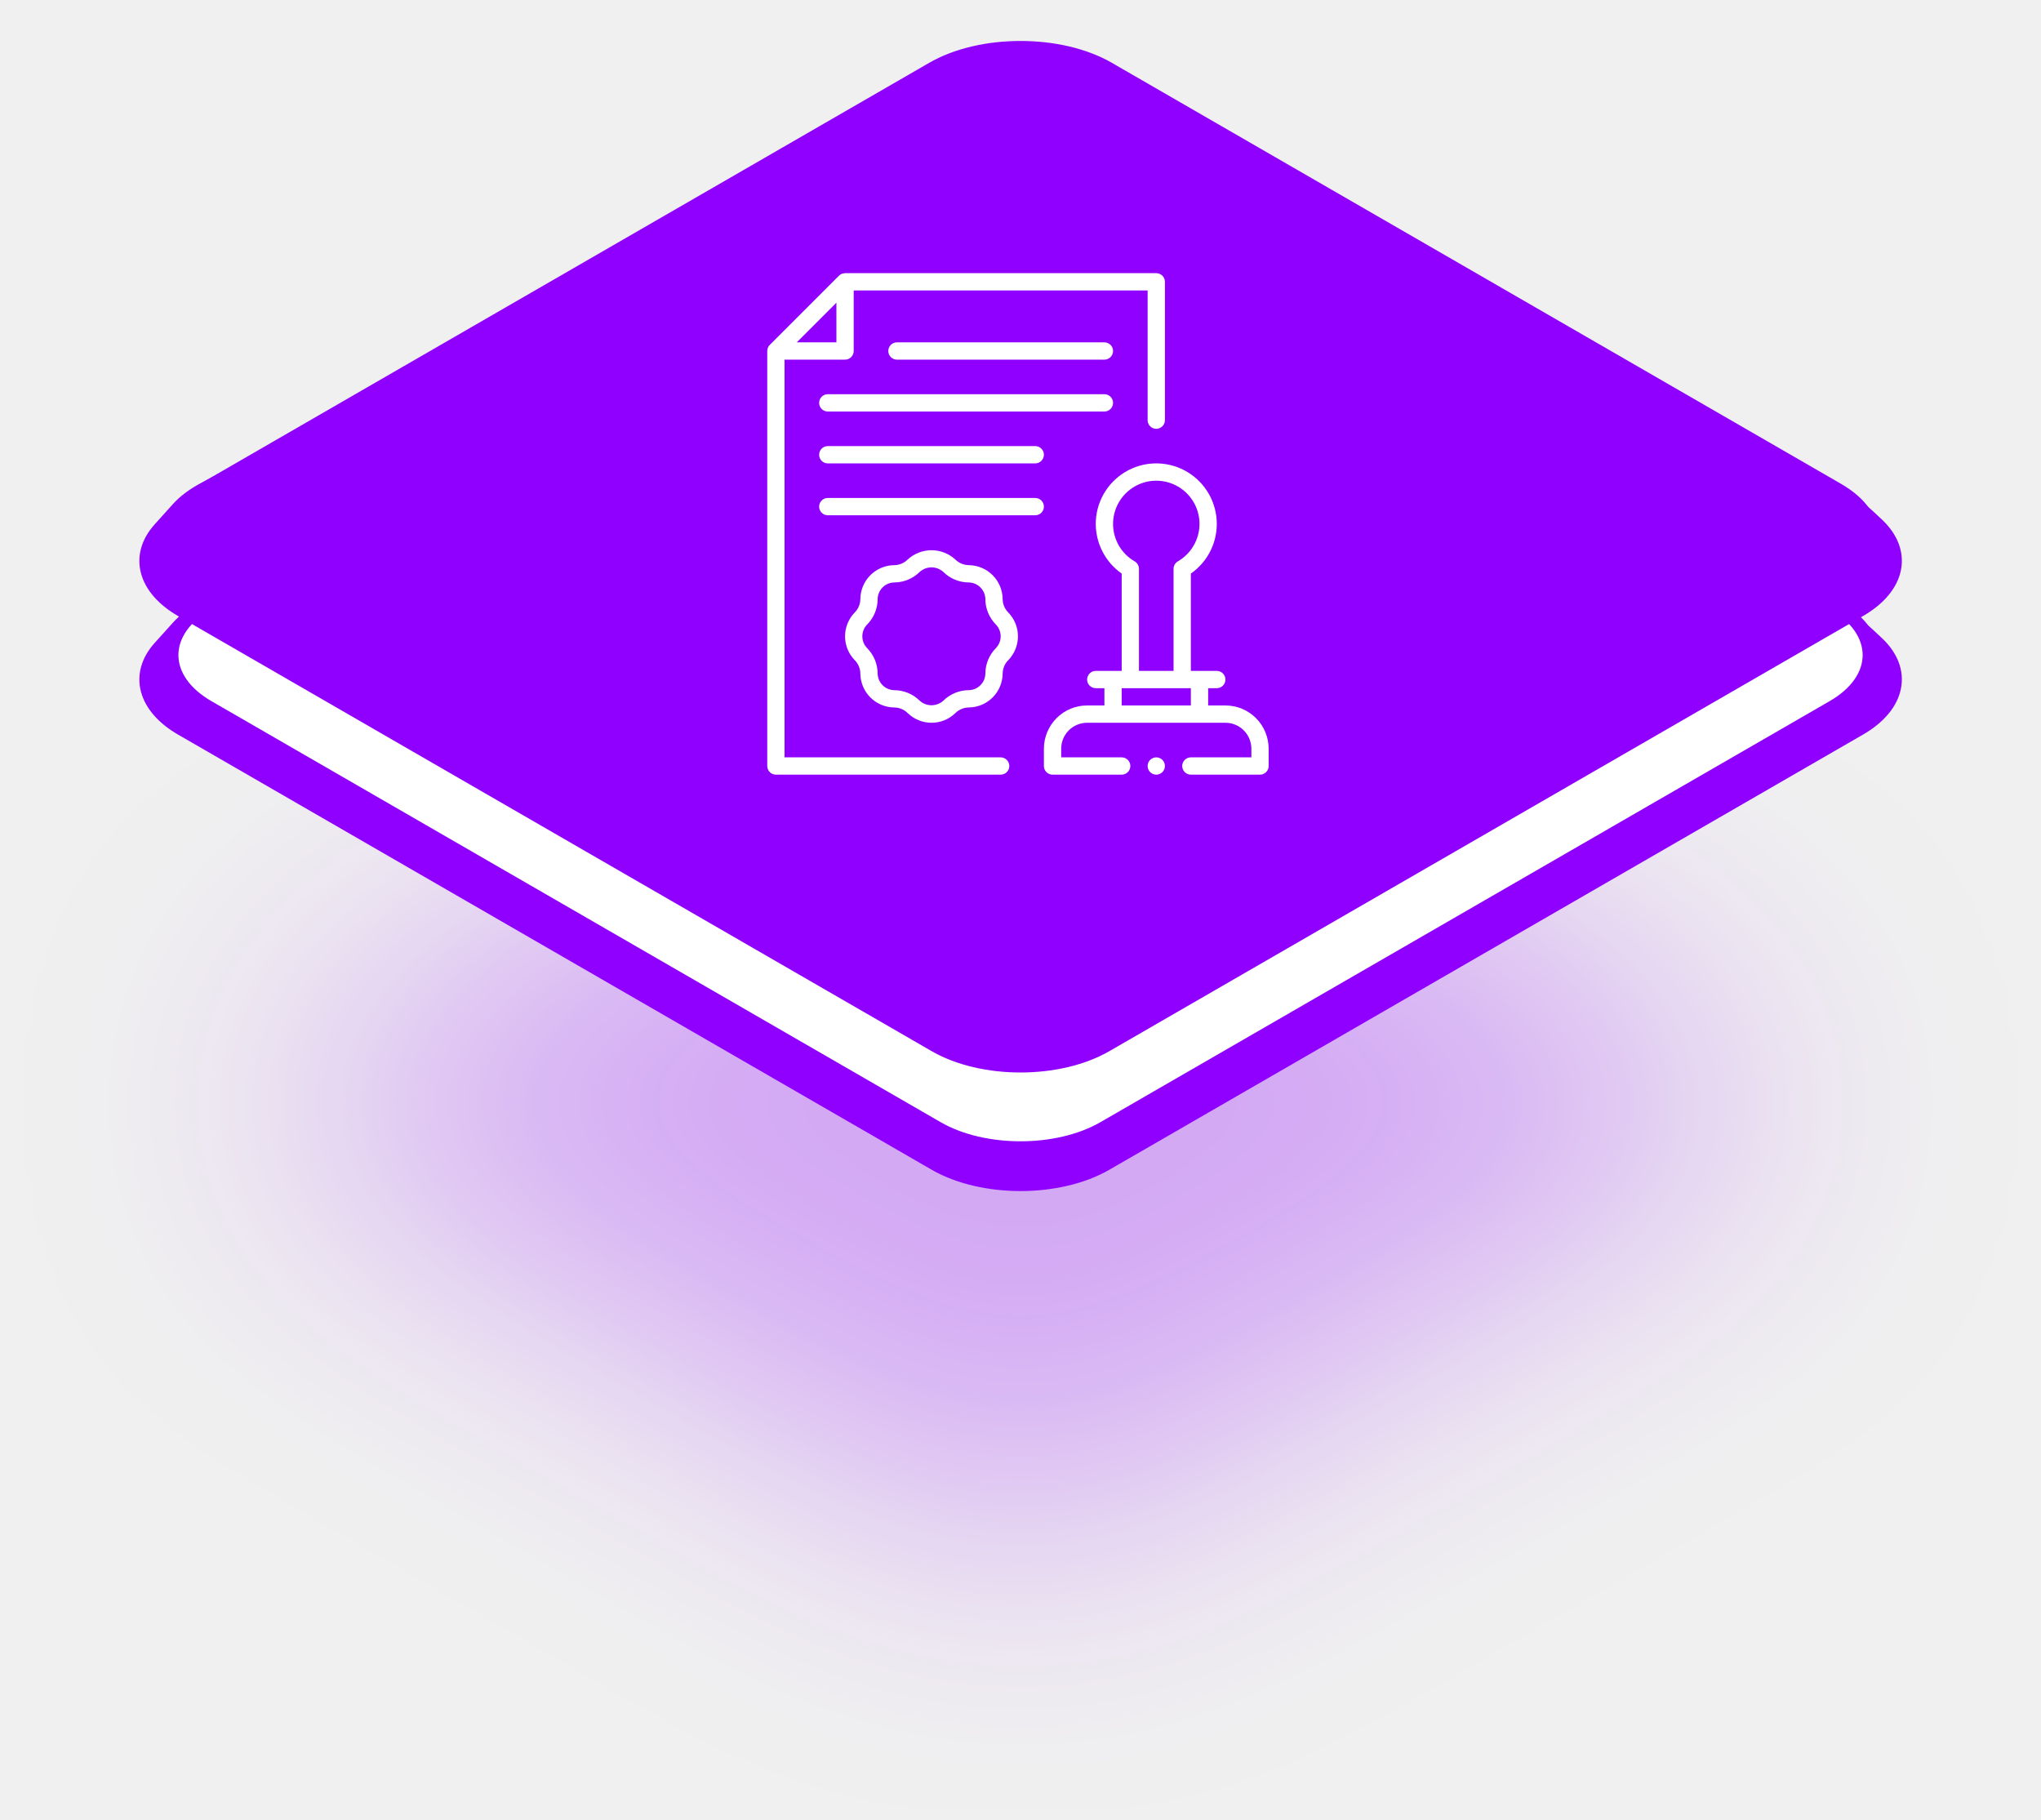
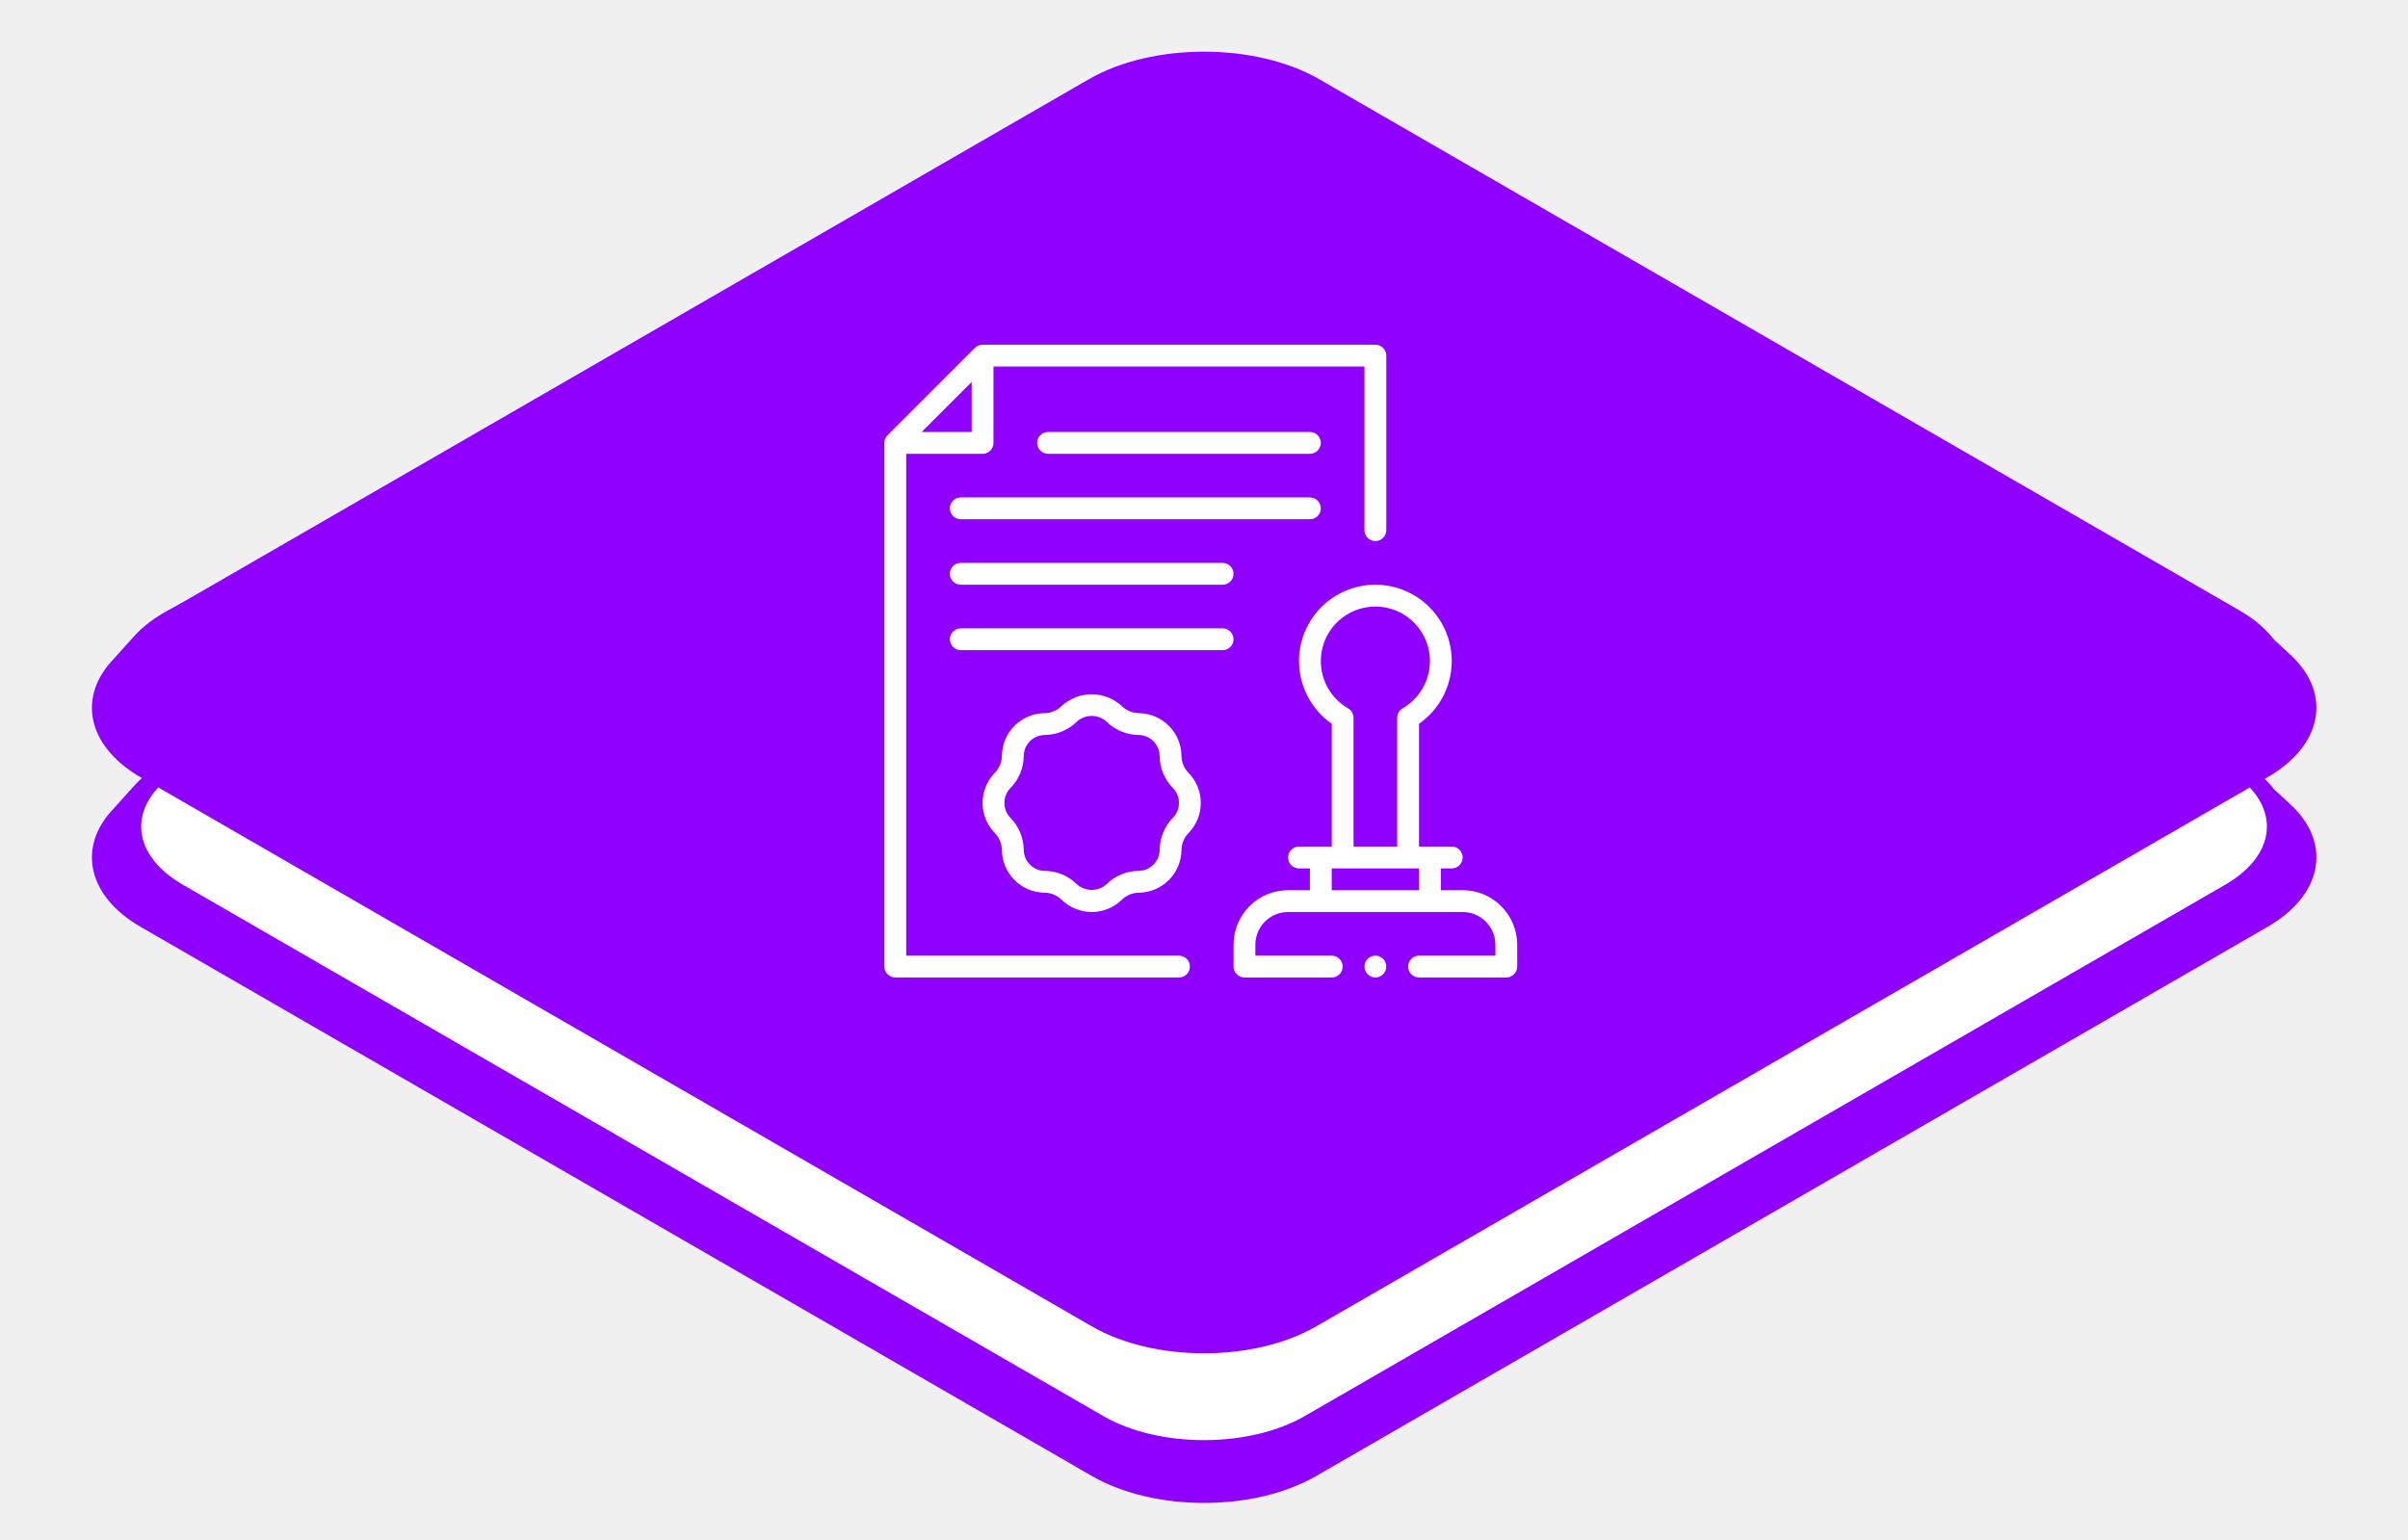
- <svg xmlns="http://www.w3.org/2000/svg" width="184" height="164" viewBox="0 0 184 164" fill="none">
-   <g opacity="0.3" filter="url(#filter0_f_139_686)">
-     <path d="M29.234 104.041C25.868 102.098 25.073 99.12 27.269 96.682L27.887 95.996C28.471 95.347 29.246 94.763 30.178 94.268L84.556 65.37C88.754 63.139 95.222 63.152 99.391 65.401L154.649 95.203C155.331 95.571 155.926 95.99 156.418 96.448C158.996 98.852 158.37 101.964 154.907 103.963L99.716 135.824C95.456 138.284 88.549 138.284 84.289 135.824L29.234 104.041Z" fill="#8F00FF" stroke="#8F00FF" stroke-width="1.188" />
-     <rect x="1.029" width="78.847" height="78.847" rx="8.907" transform="matrix(0.866044 -0.499967 0.866044 0.499967 22.8272 98.4429)" fill="#8F00FF" stroke="#8F00FF" stroke-width="1.188" />
-   </g>
-   <path d="M16.354 65.704C12.988 63.762 12.193 60.784 14.389 58.346L16.028 56.526C16.612 55.877 17.387 55.293 18.319 54.798L84.556 19.598C88.754 17.367 95.222 17.381 99.392 19.629L166.552 55.85C167.257 56.231 167.872 56.663 168.38 57.137L169.228 57.928C171.893 60.413 171.246 63.63 167.666 65.696L99.717 104.924C95.456 107.383 88.549 107.383 84.289 104.924L16.354 65.704Z" fill="#8F00FF" stroke="#8F00FF" stroke-width="1.188" />
-   <rect x="1.029" width="93.719" height="93.719" rx="8.907" transform="matrix(0.866044 -0.499967 0.866044 0.499967 9.94686 59.5626)" fill="white" stroke="#8F00FF" stroke-width="1.188" />
-   <path d="M16.354 55.017C12.988 53.074 12.193 50.096 14.389 47.658L16.028 45.838C16.612 45.19 17.387 44.605 18.319 44.11L84.556 8.91C88.754 6.679 95.222 6.692 99.392 8.941L166.552 45.162C167.257 45.543 167.872 45.976 168.38 46.449L169.228 47.24C171.893 49.725 171.246 52.942 167.666 55.008L99.717 94.236C95.456 96.695 88.549 96.695 84.289 94.236L16.354 55.017Z" fill="#8F00FF" stroke="#8F00FF" stroke-width="1.188" />
-   <rect x="1.029" width="93.719" height="93.719" rx="8.907" transform="matrix(0.866044 -0.499967 0.866044 0.499967 9.94686 48.8746)" fill="#8F00FF" stroke="#8F00FF" stroke-width="1.188" />
-   <path fill-rule="evenodd" clip-rule="evenodd" d="M69.949 69.827H90.212C90.419 69.827 90.617 69.745 90.763 69.599C90.909 69.452 90.991 69.254 90.991 69.047C90.991 68.841 90.909 68.642 90.763 68.496C90.617 68.35 90.419 68.268 90.212 68.268H70.728V32.418H76.184C76.39 32.418 76.589 32.336 76.735 32.189C76.881 32.043 76.963 31.845 76.963 31.638V26.183H103.461V37.873C103.461 38.08 103.543 38.278 103.689 38.424C103.836 38.57 104.034 38.652 104.24 38.652C104.447 38.652 104.645 38.57 104.792 38.424C104.938 38.278 105.02 38.08 105.02 37.873V25.403C105.02 25.197 104.938 24.998 104.792 24.852C104.645 24.706 104.447 24.624 104.24 24.624H76.184C76.081 24.624 75.98 24.644 75.885 24.683C75.79 24.722 75.704 24.779 75.632 24.852L69.397 31.087C69.325 31.159 69.267 31.245 69.228 31.34C69.189 31.434 69.169 31.536 69.169 31.638V69.047C69.169 69.254 69.251 69.452 69.398 69.599C69.544 69.745 69.742 69.827 69.949 69.827ZM71.83 30.859L75.404 27.285V30.859H71.83Z" fill="white" />
-   <path fill-rule="evenodd" clip-rule="evenodd" d="M74.625 46.446H93.33C93.536 46.446 93.735 46.364 93.881 46.218C94.027 46.072 94.109 45.873 94.109 45.667C94.109 45.46 94.027 45.262 93.881 45.116C93.735 44.969 93.536 44.887 93.33 44.887H74.625C74.418 44.887 74.22 44.969 74.074 45.116C73.928 45.262 73.846 45.46 73.846 45.667C73.846 45.873 73.928 46.072 74.074 46.218C74.22 46.364 74.418 46.446 74.625 46.446ZM98.785 47.225C98.787 48.105 99.001 48.97 99.408 49.749C99.814 50.528 100.403 51.198 101.123 51.702V60.474H98.785C98.578 60.474 98.38 60.557 98.234 60.703C98.088 60.849 98.006 61.047 98.006 61.254C98.006 61.461 98.088 61.659 98.234 61.805C98.38 61.951 98.578 62.033 98.785 62.033H99.564V63.592H98.006C97.494 63.59 96.987 63.691 96.514 63.886C96.041 64.082 95.611 64.37 95.25 64.733C94.522 65.466 94.112 66.456 94.109 67.489V69.047C94.109 69.254 94.191 69.452 94.337 69.599C94.483 69.745 94.682 69.827 94.888 69.827H101.123C101.33 69.827 101.528 69.745 101.674 69.599C101.82 69.452 101.903 69.254 101.903 69.047C101.903 68.841 101.82 68.642 101.674 68.496C101.528 68.35 101.33 68.268 101.123 68.268H95.668V67.489C95.668 66.869 95.914 66.274 96.353 65.835C96.791 65.397 97.386 65.151 98.006 65.151H110.475C110.783 65.15 111.087 65.21 111.37 65.328C111.654 65.446 111.911 65.619 112.128 65.837C112.565 66.275 112.811 66.869 112.814 67.489V68.268H107.358C107.151 68.268 106.953 68.35 106.807 68.496C106.661 68.642 106.579 68.841 106.579 69.047C106.579 69.254 106.661 69.452 106.807 69.599C106.953 69.745 107.151 69.827 107.358 69.827H113.593C113.8 69.827 113.998 69.745 114.144 69.599C114.29 69.452 114.372 69.254 114.372 69.047V67.489C114.37 66.456 113.96 65.465 113.231 64.733C112.87 64.37 112.441 64.082 111.968 63.886C111.495 63.691 110.987 63.59 110.475 63.592H108.917V62.033H109.696C109.903 62.033 110.101 61.951 110.247 61.805C110.393 61.659 110.475 61.461 110.475 61.254C110.475 61.047 110.393 60.849 110.247 60.703C110.101 60.557 109.903 60.474 109.696 60.474H107.358V51.702C108.128 51.166 108.747 50.441 109.154 49.596C109.562 48.751 109.745 47.815 109.685 46.879C109.626 45.943 109.326 45.038 108.814 44.251C108.303 43.465 107.597 42.823 106.766 42.389C105.934 41.955 105.005 41.742 104.067 41.772C103.13 41.802 102.216 42.073 101.413 42.559C100.611 43.046 99.948 43.73 99.487 44.548C99.027 45.365 98.785 46.287 98.785 47.225ZM107.358 63.592H101.123V62.033H107.358V63.592ZM108.137 47.225C108.136 47.91 107.955 48.581 107.613 49.174C107.271 49.766 106.779 50.258 106.187 50.602C106.069 50.67 105.971 50.768 105.903 50.886C105.834 51.004 105.798 51.139 105.798 51.275V60.474H102.68V51.275C102.68 51.139 102.644 51.005 102.576 50.886C102.508 50.768 102.41 50.67 102.292 50.602C101.7 50.26 101.208 49.768 100.866 49.175C100.524 48.583 100.344 47.911 100.344 47.227C100.344 46.543 100.524 45.871 100.866 45.279C101.208 44.687 101.699 44.195 102.292 43.853C102.884 43.511 103.556 43.33 104.24 43.33C104.924 43.33 105.596 43.51 106.188 43.852C106.78 44.194 107.273 44.685 107.615 45.277C107.957 45.87 108.137 46.541 108.137 47.225Z" fill="white" />
-   <path d="M104.24 69.827C104.671 69.827 105.02 69.478 105.02 69.047C105.02 68.617 104.671 68.268 104.24 68.268C103.81 68.268 103.461 68.617 103.461 69.047C103.461 69.478 103.81 69.827 104.24 69.827Z" fill="white" />
-   <path fill-rule="evenodd" clip-rule="evenodd" d="M77.563 60.743C77.578 61.543 77.903 62.306 78.47 62.871C79.037 63.437 79.801 63.759 80.601 63.771C80.831 63.771 81.058 63.817 81.27 63.905C81.483 63.993 81.675 64.123 81.837 64.285C82.412 64.839 83.179 65.149 83.977 65.151C84.779 65.152 85.55 64.84 86.124 64.279C86.454 63.954 86.899 63.771 87.363 63.77C88.163 63.756 88.927 63.431 89.492 62.865C90.057 62.298 90.38 61.533 90.391 60.733C90.392 60.504 90.437 60.276 90.526 60.065C90.614 59.853 90.743 59.66 90.906 59.499C91.461 58.923 91.771 58.154 91.77 57.353C91.769 56.553 91.457 55.785 90.9 55.211C90.737 55.048 90.609 54.855 90.521 54.642C90.434 54.429 90.389 54.201 90.39 53.971C90.375 53.171 90.051 52.408 89.484 51.843C88.918 51.278 88.154 50.955 87.353 50.943C86.89 50.94 86.446 50.755 86.118 50.428C85.532 49.892 84.766 49.596 83.972 49.597C83.178 49.598 82.414 49.897 81.829 50.435C81.502 50.76 81.06 50.944 80.598 50.944H80.592C79.791 50.958 79.028 51.283 78.463 51.849C77.897 52.416 77.575 53.181 77.563 53.981C77.563 54.21 77.517 54.438 77.429 54.649C77.341 54.861 77.212 55.053 77.049 55.215C76.493 55.791 76.182 56.56 76.183 57.36C76.184 58.161 76.496 58.929 77.053 59.503C77.216 59.666 77.344 59.859 77.432 60.072C77.519 60.285 77.564 60.513 77.563 60.743ZM78.16 56.31C78.774 55.696 79.12 54.863 79.122 53.995C79.13 53.602 79.289 53.227 79.567 52.949C79.845 52.671 80.219 52.512 80.612 52.503C81.478 52.5 82.308 52.156 82.922 51.546C83.211 51.287 83.585 51.144 83.973 51.142C84.361 51.141 84.736 51.283 85.026 51.54C85.64 52.153 86.471 52.499 87.338 52.502C87.73 52.51 88.103 52.669 88.381 52.945C88.659 53.221 88.82 53.594 88.831 53.986C88.832 54.854 89.176 55.686 89.788 56.302C90.059 56.585 90.211 56.961 90.212 57.353C90.213 57.744 90.064 58.121 89.794 58.406C89.181 59.02 88.835 59.851 88.833 60.719C88.825 61.111 88.666 61.485 88.389 61.763C88.113 62.041 87.739 62.201 87.347 62.211C86.48 62.213 85.648 62.557 85.033 63.168C84.743 63.426 84.369 63.569 83.982 63.571C83.594 63.572 83.219 63.431 82.928 63.174C82.314 62.561 81.483 62.215 80.615 62.212C80.223 62.204 79.85 62.045 79.572 61.769C79.294 61.493 79.133 61.12 79.122 60.728C79.121 59.86 78.777 59.028 78.165 58.412C77.894 58.129 77.742 57.753 77.741 57.361C77.74 56.969 77.89 56.594 78.16 56.31ZM74.625 41.77H93.33C93.536 41.77 93.735 41.688 93.881 41.542C94.027 41.395 94.109 41.197 94.109 40.99C94.109 40.784 94.027 40.586 93.881 40.439C93.735 40.293 93.536 40.211 93.33 40.211H74.625C74.418 40.211 74.22 40.293 74.074 40.439C73.928 40.586 73.846 40.784 73.846 40.99C73.846 41.197 73.928 41.395 74.074 41.542C74.22 41.688 74.418 41.77 74.625 41.77ZM73.846 36.314C73.846 36.521 73.928 36.719 74.074 36.865C74.22 37.012 74.418 37.094 74.625 37.094H99.564C99.771 37.094 99.969 37.012 100.116 36.865C100.262 36.719 100.344 36.521 100.344 36.314C100.344 36.108 100.262 35.91 100.116 35.763C99.969 35.617 99.771 35.535 99.564 35.535H74.625C74.418 35.535 74.22 35.617 74.074 35.763C73.928 35.91 73.846 36.108 73.846 36.314ZM99.564 32.418C99.771 32.418 99.969 32.336 100.116 32.189C100.262 32.043 100.344 31.845 100.344 31.638C100.344 31.431 100.262 31.233 100.116 31.087C99.969 30.941 99.771 30.859 99.564 30.859H80.86C80.653 30.859 80.455 30.941 80.309 31.087C80.163 31.233 80.081 31.431 80.081 31.638C80.081 31.845 80.163 32.043 80.309 32.189C80.455 32.336 80.653 32.418 80.86 32.418H99.564Z" fill="white" />
-   <defs>
-     <filter id="filter0_f_139_686" x="0.372" y="35.757" width="183.293" height="127.271" filterUnits="userSpaceOnUse" color-interpolation-filters="sRGB">
-       <feFlood flood-opacity="0" result="BackgroundImageFix" />
-       <feBlend mode="normal" in="SourceGraphic" in2="BackgroundImageFix" result="shape" />
-       <feGaussianBlur stdDeviation="12.47" result="effect1_foregroundBlur_139_686" />
-     </filter>
-   </defs>
+ <svg xmlns="http://www.w3.org/2000/svg" width="172" height="110" viewBox="0 0 172 110" fill="none">
+   <path d="M10.354 65.704C6.989 63.762 6.194 60.784 8.389 58.346L10.029 56.526C10.613 55.877 11.388 55.293 12.319 54.798L78.557 19.598C82.755 17.367 89.222 17.381 93.392 19.629L160.552 55.85C161.258 56.231 161.873 56.663 162.381 57.137L163.229 57.928C165.893 60.413 165.247 63.63 161.667 65.696L93.717 104.924C89.457 107.383 82.55 107.383 78.29 104.924L10.354 65.704Z" fill="#8F00FF" stroke="#8F00FF" stroke-width="1.188" />
+   <rect x="1.029" width="93.719" height="93.719" rx="8.907" transform="matrix(0.866044 -0.499967 0.866044 0.499967 3.94637 59.5626)" fill="white" stroke="#8F00FF" stroke-width="1.188" />
+   <path d="M10.354 55.017C6.989 53.074 6.194 50.096 8.389 47.658L10.029 45.838C10.613 45.19 11.388 44.605 12.319 44.11L78.557 8.91C82.755 6.679 89.222 6.692 93.392 8.941L160.552 45.162C161.258 45.543 161.873 45.976 162.381 46.449L163.229 47.24C165.893 49.725 165.247 52.942 161.667 55.008L93.717 94.236C89.457 96.695 82.55 96.695 78.29 94.236L10.354 55.017Z" fill="#8F00FF" stroke="#8F00FF" stroke-width="1.188" />
+   <rect x="1.029" width="93.719" height="93.719" rx="8.907" transform="matrix(0.866044 -0.499967 0.866044 0.499967 3.94637 48.8746)" fill="#8F00FF" stroke="#8F00FF" stroke-width="1.188" />
+   <path fill-rule="evenodd" clip-rule="evenodd" d="M63.949 69.827H84.213C84.419 69.827 84.618 69.745 84.764 69.599C84.91 69.452 84.992 69.254 84.992 69.047C84.992 68.841 84.91 68.642 84.764 68.496C84.618 68.35 84.419 68.268 84.213 68.268H64.729V32.418H70.184C70.391 32.418 70.589 32.336 70.735 32.189C70.881 32.043 70.963 31.845 70.963 31.638V26.183H97.462V37.873C97.462 38.08 97.544 38.278 97.69 38.424C97.836 38.57 98.034 38.652 98.241 38.652C98.448 38.652 98.646 38.57 98.792 38.424C98.938 38.278 99.02 38.08 99.02 37.873V25.403C99.02 25.197 98.938 24.998 98.792 24.852C98.646 24.706 98.448 24.624 98.241 24.624H70.184C70.082 24.624 69.98 24.644 69.886 24.683C69.791 24.722 69.705 24.779 69.632 24.852L63.398 31.087C63.325 31.159 63.268 31.245 63.229 31.34C63.19 31.434 63.17 31.536 63.17 31.638V69.047C63.17 69.254 63.252 69.452 63.398 69.599C63.544 69.745 63.743 69.827 63.949 69.827ZM65.831 30.859L69.405 27.285V30.859H65.831Z" fill="white" />
+   <path fill-rule="evenodd" clip-rule="evenodd" d="M68.625 46.446H87.33C87.536 46.446 87.735 46.364 87.881 46.218C88.027 46.072 88.109 45.873 88.109 45.667C88.109 45.46 88.027 45.262 87.881 45.116C87.735 44.969 87.536 44.887 87.33 44.887H68.625C68.418 44.887 68.22 44.969 68.074 45.116C67.928 45.262 67.846 45.46 67.846 45.667C67.846 45.873 67.928 46.072 68.074 46.218C68.22 46.364 68.418 46.446 68.625 46.446ZM92.785 47.225C92.787 48.105 93.001 48.97 93.408 49.749C93.814 50.528 94.403 51.198 95.123 51.702V60.474H92.785C92.578 60.474 92.38 60.557 92.234 60.703C92.088 60.849 92.006 61.047 92.006 61.254C92.006 61.461 92.088 61.659 92.234 61.805C92.38 61.951 92.578 62.033 92.785 62.033H93.564V63.592H92.006C91.494 63.59 90.987 63.691 90.514 63.886C90.041 64.082 89.611 64.37 89.25 64.733C88.522 65.466 88.112 66.456 88.109 67.489V69.047C88.109 69.254 88.191 69.452 88.337 69.599C88.483 69.745 88.682 69.827 88.888 69.827H95.123C95.33 69.827 95.528 69.745 95.674 69.599C95.82 69.452 95.903 69.254 95.903 69.047C95.903 68.841 95.82 68.642 95.674 68.496C95.528 68.35 95.33 68.268 95.123 68.268H89.668V67.489C89.668 66.869 89.914 66.274 90.353 65.835C90.791 65.397 91.386 65.151 92.006 65.151H104.475C104.783 65.15 105.087 65.21 105.37 65.328C105.654 65.446 105.911 65.619 106.128 65.837C106.565 66.275 106.811 66.869 106.814 67.489V68.268H101.358C101.151 68.268 100.953 68.35 100.807 68.496C100.661 68.642 100.579 68.841 100.579 69.047C100.579 69.254 100.661 69.452 100.807 69.599C100.953 69.745 101.151 69.827 101.358 69.827H107.593C107.8 69.827 107.998 69.745 108.144 69.599C108.29 69.452 108.372 69.254 108.372 69.047V67.489C108.37 66.456 107.96 65.465 107.231 64.733C106.87 64.37 106.441 64.082 105.968 63.886C105.495 63.691 104.987 63.59 104.475 63.592H102.917V62.033H103.696C103.903 62.033 104.101 61.951 104.247 61.805C104.393 61.659 104.475 61.461 104.475 61.254C104.475 61.047 104.393 60.849 104.247 60.703C104.101 60.557 103.903 60.474 103.696 60.474H101.358V51.702C102.128 51.166 102.747 50.441 103.154 49.596C103.562 48.751 103.745 47.815 103.685 46.879C103.626 45.943 103.326 45.038 102.814 44.251C102.303 43.465 101.597 42.823 100.766 42.389C99.934 41.955 99.005 41.742 98.067 41.772C97.13 41.802 96.216 42.073 95.413 42.559C94.611 43.046 93.948 43.73 93.487 44.548C93.027 45.365 92.785 46.287 92.785 47.225ZM101.358 63.592H95.123V62.033H101.358V63.592ZM102.137 47.225C102.136 47.91 101.955 48.581 101.613 49.174C101.271 49.766 100.779 50.258 100.187 50.602C100.069 50.67 99.971 50.768 99.903 50.886C99.834 51.004 99.798 51.139 99.798 51.275V60.474H96.68V51.275C96.68 51.139 96.644 51.005 96.576 50.886C96.508 50.768 96.41 50.67 96.292 50.602C95.7 50.26 95.208 49.768 94.866 49.175C94.524 48.583 94.344 47.911 94.344 47.227C94.344 46.543 94.524 45.871 94.866 45.279C95.207 44.687 95.699 44.195 96.292 43.853C96.884 43.511 97.556 43.33 98.24 43.33C98.924 43.33 99.596 43.51 100.188 43.852C100.78 44.194 101.273 44.685 101.615 45.277C101.957 45.87 102.137 46.541 102.137 47.225Z" fill="white" />
+   <path d="M98.24 69.827C98.671 69.827 99.02 69.478 99.02 69.047C99.02 68.617 98.671 68.268 98.24 68.268C97.81 68.268 97.461 68.617 97.461 69.047C97.461 69.478 97.81 69.827 98.24 69.827Z" fill="white" />
+   <path fill-rule="evenodd" clip-rule="evenodd" d="M71.563 60.743C71.578 61.543 71.903 62.306 72.47 62.871C73.037 63.437 73.801 63.759 74.601 63.771C74.831 63.771 75.058 63.817 75.27 63.905C75.483 63.993 75.675 64.123 75.837 64.285C76.412 64.839 77.179 65.149 77.977 65.151C78.779 65.152 79.55 64.84 80.124 64.279C80.454 63.954 80.899 63.771 81.363 63.77C82.163 63.756 82.927 63.431 83.492 62.865C84.057 62.298 84.38 61.533 84.391 60.733C84.392 60.504 84.437 60.276 84.526 60.065C84.614 59.853 84.743 59.66 84.906 59.499C85.461 58.923 85.771 58.154 85.77 57.353C85.769 56.553 85.457 55.785 84.9 55.211C84.737 55.048 84.609 54.855 84.521 54.642C84.434 54.429 84.389 54.201 84.39 53.971C84.375 53.171 84.051 52.408 83.484 51.843C82.918 51.278 82.154 50.955 81.353 50.943C80.89 50.94 80.446 50.755 80.118 50.428C79.532 49.892 78.766 49.596 77.972 49.597C77.178 49.598 76.414 49.897 75.829 50.435C75.502 50.76 75.06 50.944 74.598 50.944H74.592C73.791 50.958 73.028 51.283 72.463 51.849C71.897 52.416 71.575 53.181 71.563 53.981C71.563 54.21 71.517 54.438 71.429 54.649C71.341 54.861 71.212 55.053 71.049 55.215C70.493 55.791 70.182 56.56 70.183 57.36C70.184 58.161 70.496 58.929 71.053 59.503C71.216 59.666 71.344 59.859 71.432 60.072C71.519 60.285 71.564 60.513 71.563 60.743ZM72.16 56.31C72.774 55.696 73.12 54.863 73.122 53.995C73.13 53.602 73.289 53.227 73.567 52.949C73.845 52.671 74.219 52.512 74.612 52.503C75.478 52.5 76.308 52.156 76.922 51.546C77.211 51.287 77.585 51.144 77.973 51.142C78.361 51.141 78.736 51.283 79.026 51.54C79.64 52.153 80.471 52.499 81.338 52.502C81.73 52.51 82.103 52.669 82.381 52.945C82.659 53.221 82.82 53.594 82.831 53.986C82.832 54.854 83.176 55.686 83.788 56.302C84.059 56.585 84.211 56.961 84.212 57.353C84.213 57.744 84.064 58.121 83.794 58.406C83.181 59.02 82.835 59.851 82.833 60.719C82.825 61.111 82.666 61.485 82.389 61.763C82.113 62.041 81.739 62.201 81.347 62.211C80.48 62.213 79.648 62.557 79.033 63.168C78.743 63.426 78.369 63.569 77.982 63.571C77.594 63.572 77.219 63.431 76.928 63.174C76.314 62.561 75.483 62.215 74.615 62.212C74.223 62.204 73.85 62.045 73.572 61.769C73.294 61.493 73.133 61.12 73.122 60.728C73.121 59.86 72.777 59.028 72.165 58.412C71.894 58.129 71.742 57.753 71.741 57.361C71.74 56.969 71.89 56.594 72.16 56.31ZM68.625 41.77H87.33C87.536 41.77 87.735 41.688 87.881 41.542C88.027 41.395 88.109 41.197 88.109 40.99C88.109 40.784 88.027 40.586 87.881 40.439C87.735 40.293 87.536 40.211 87.33 40.211H68.625C68.418 40.211 68.22 40.293 68.074 40.439C67.928 40.586 67.846 40.784 67.846 40.99C67.846 41.197 67.928 41.395 68.074 41.542C68.22 41.688 68.418 41.77 68.625 41.77ZM67.846 36.314C67.846 36.521 67.928 36.719 68.074 36.865C68.22 37.012 68.418 37.094 68.625 37.094H93.564C93.771 37.094 93.969 37.012 94.116 36.865C94.262 36.719 94.344 36.521 94.344 36.314C94.344 36.108 94.262 35.91 94.116 35.763C93.969 35.617 93.771 35.535 93.564 35.535H68.625C68.418 35.535 68.22 35.617 68.074 35.763C67.928 35.91 67.846 36.108 67.846 36.314ZM93.564 32.418C93.771 32.418 93.969 32.336 94.116 32.189C94.262 32.043 94.344 31.845 94.344 31.638C94.344 31.431 94.262 31.233 94.116 31.087C93.969 30.941 93.771 30.859 93.564 30.859H74.86C74.653 30.859 74.455 30.941 74.309 31.087C74.163 31.233 74.081 31.431 74.081 31.638C74.081 31.845 74.163 32.043 74.309 32.189C74.455 32.336 74.653 32.418 74.86 32.418H93.564Z" fill="white" />
</svg>
